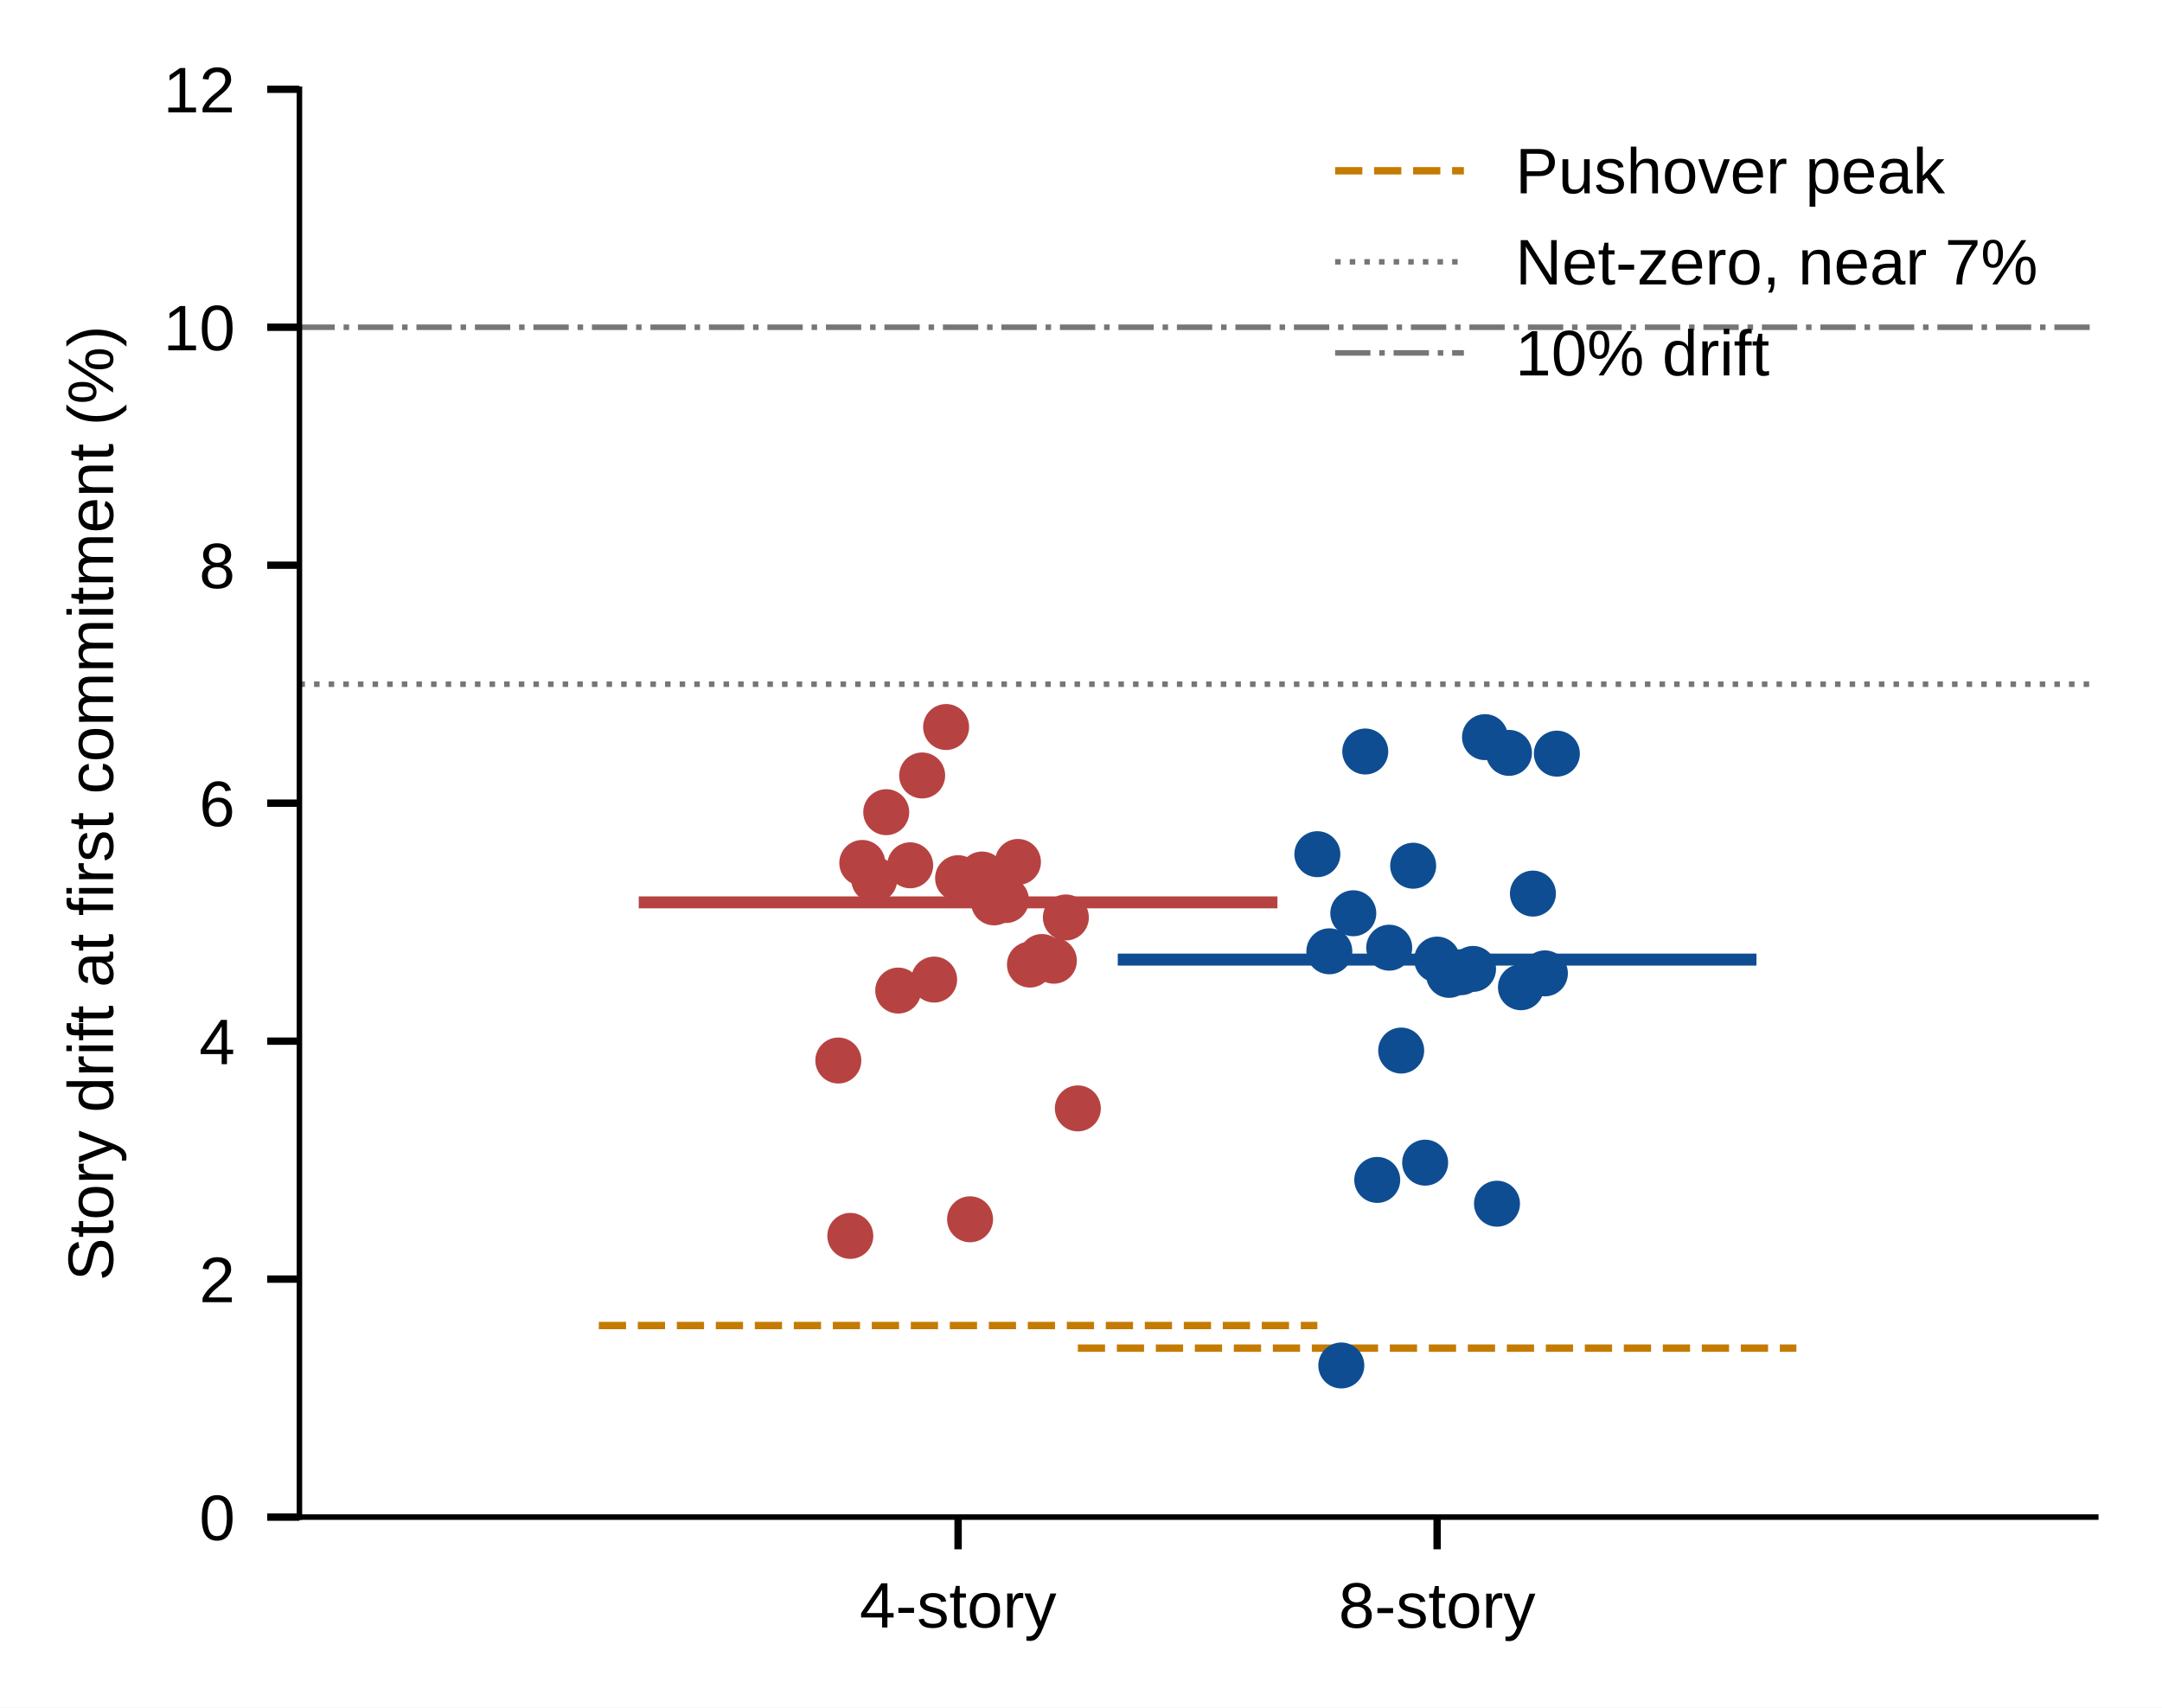
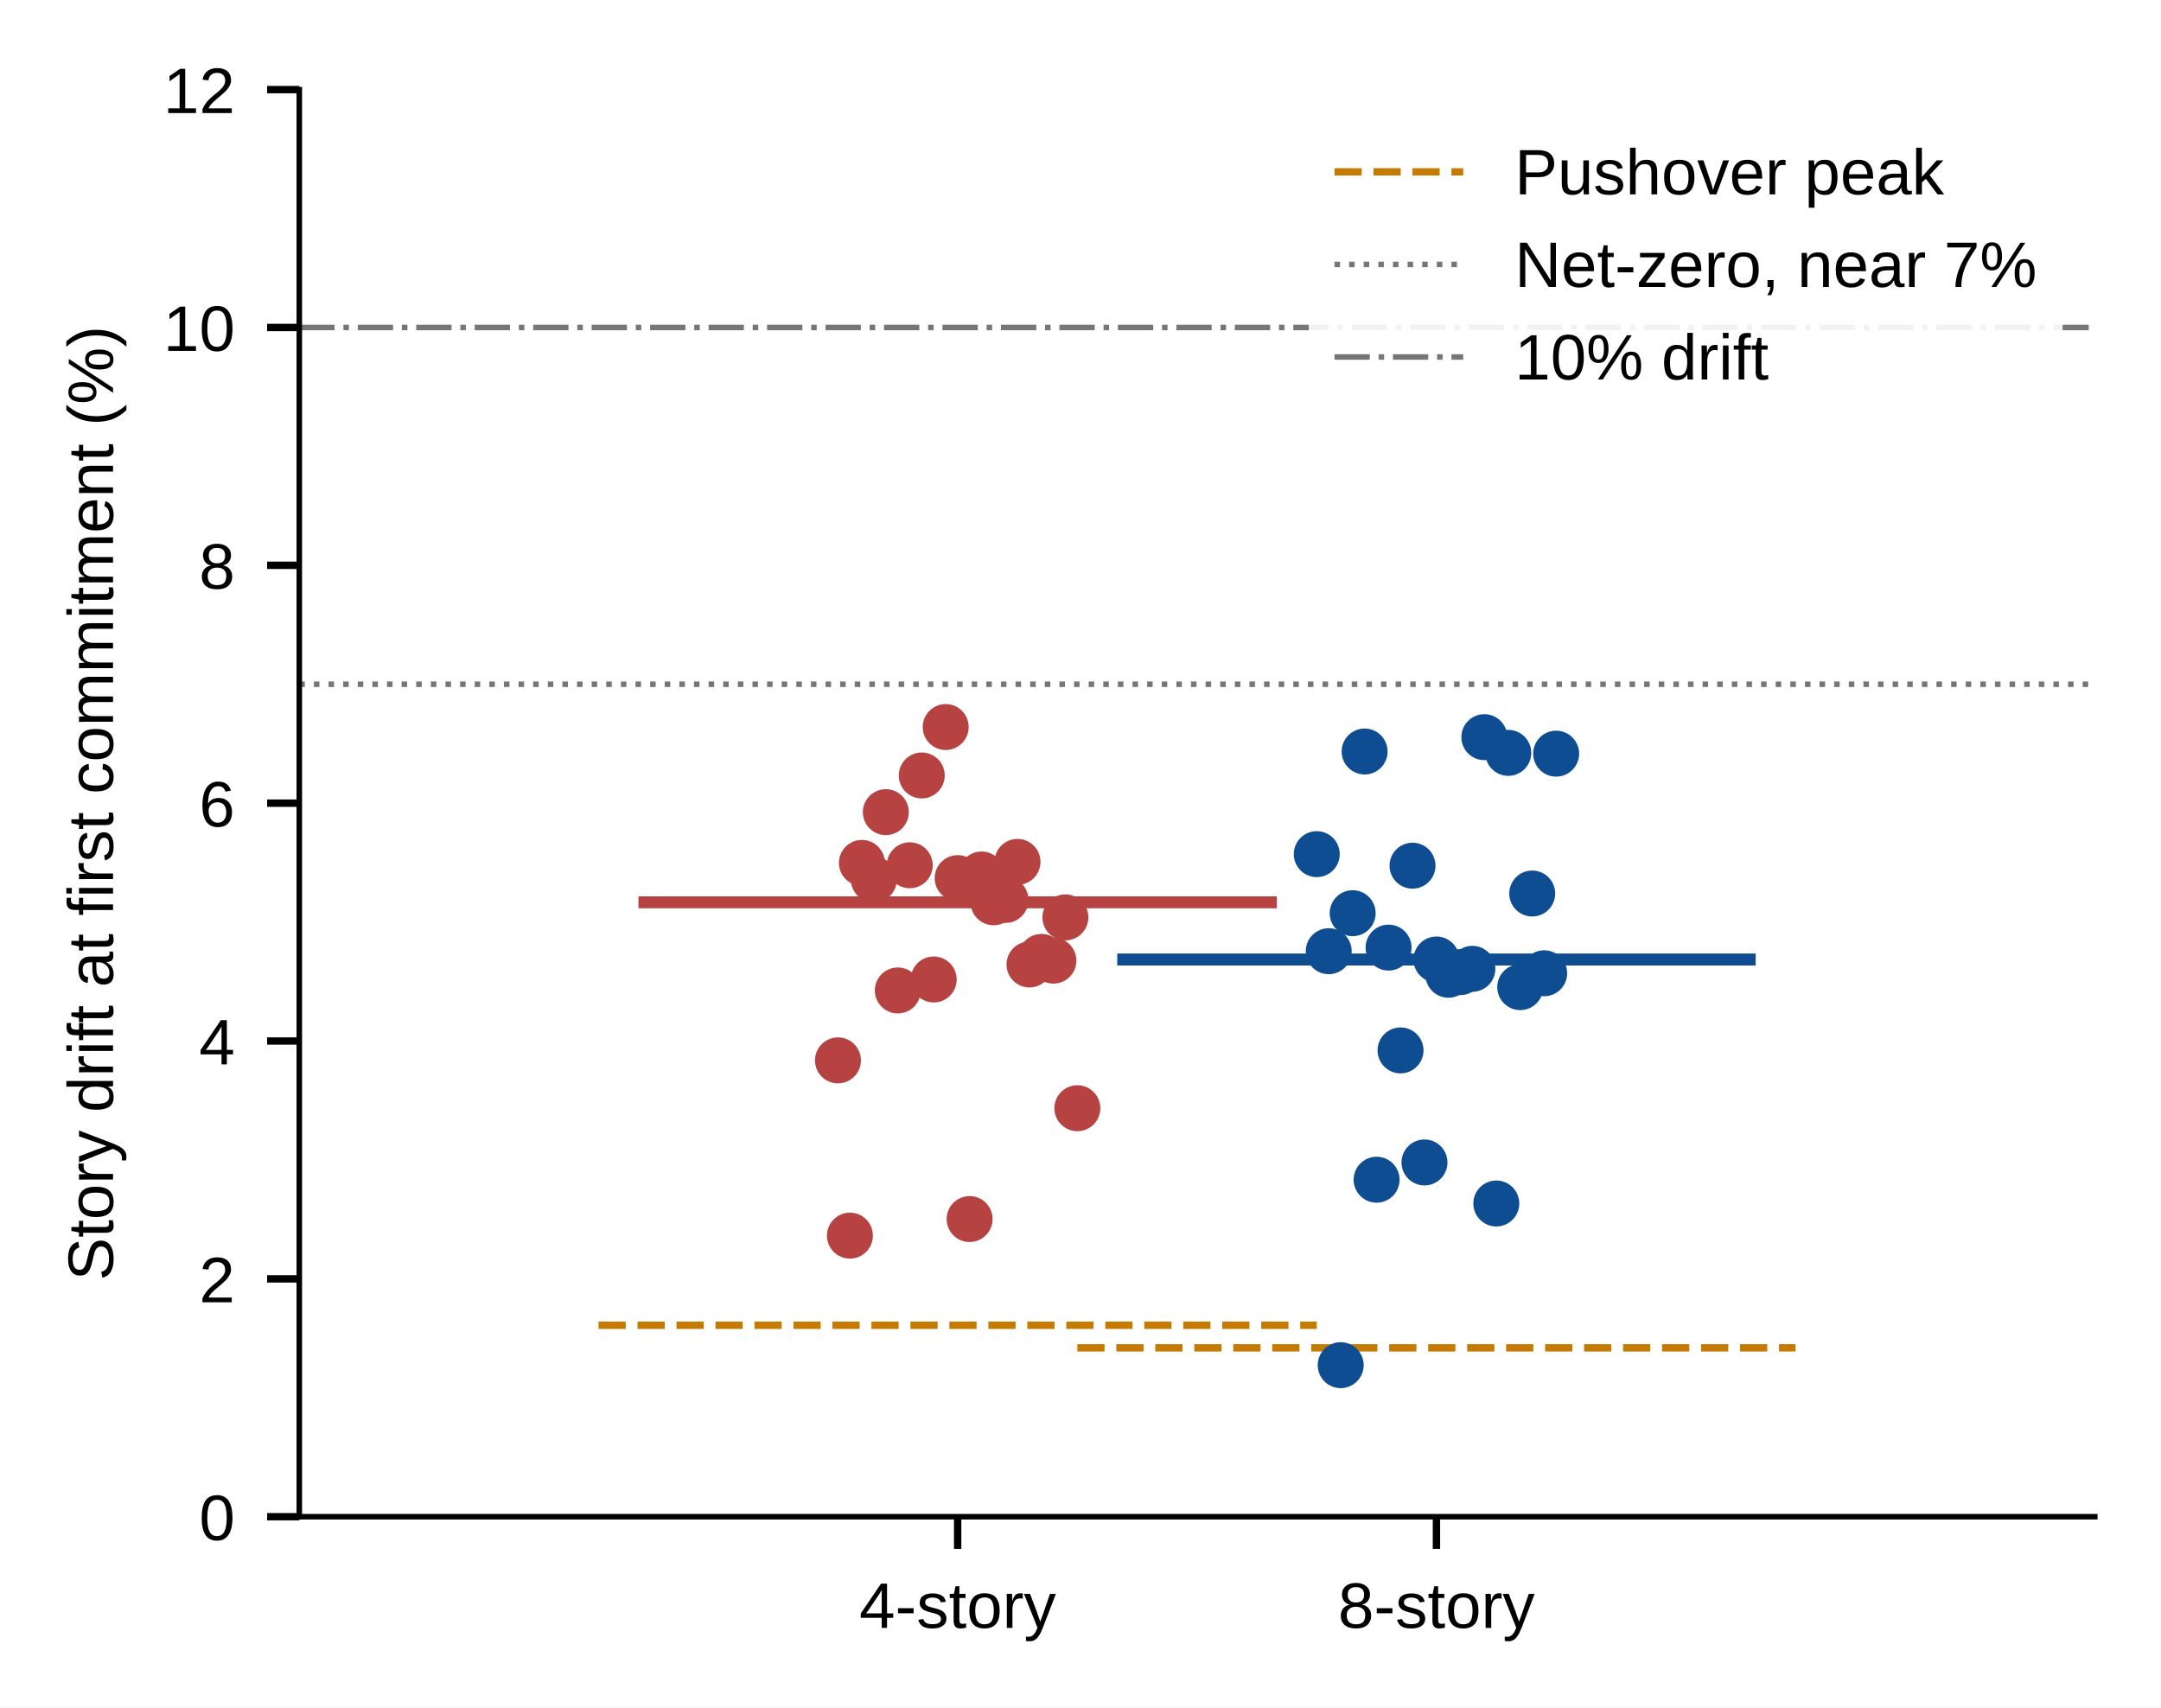
- <svg xmlns="http://www.w3.org/2000/svg" xmlns:xlink="http://www.w3.org/1999/xlink" width="235.054pt" height="185.642pt" viewBox="0 0 235.054 185.642" version="1.1">
+ <svg xmlns="http://www.w3.org/2000/svg" xmlns:xlink="http://www.w3.org/1999/xlink" width="235.055pt" height="185.75pt" viewBox="0 0 235.055 185.75" version="1.1">
  <defs>
    <style type="text/css">*{stroke-linejoin: round; stroke-linecap: butt}</style>
  </defs>
  <g id="figure_1">
    <g id="patch_1">
-       <path d="M 0 185.642  L 235.054 185.642  L 235.054 0  L 0 0  z " style="fill: #ffffff" />
+       <path d="M 0 185.75  L 235.055 185.75  L 235.055 0  L 0 0  z " style="fill: #ffffff" />
    </g>
    <g id="axes_1">
      <g id="patch_2">
-         <path d="M 32.554 164.937  L 227.854 164.937  L 227.854 9.705  L 32.554 9.705  z " style="fill: #ffffff" />
+         <path d="M 32.555 164.98  L 227.855 164.98  L 227.855 9.748  L 32.555 9.748  z " style="fill: #ffffff" />
      </g>
      <g id="matplotlib.axis_1">
        <g id="xtick_1">
          <g id="line2d_1">
            <defs>
-               <path id="mf97a8b7ea7" d="M 0 0  L 0 3.5  " style="stroke: #000000; stroke-width: 0.8" />
+               <path id="mda094f04a8" d="M 0 0  L 0 3.5  " style="stroke: #000000; stroke-width: 0.8" />
            </defs>
            <g>
-               <use xlink:href="#mf97a8b7ea7" x="104.164" y="164.937" style="stroke: #000000; stroke-width: 0.8" />
+               <use xlink:href="#mda094f04a8" x="104.165" y="164.98" style="stroke: #000000; stroke-width: 0.8" />
            </g>
          </g>
          <g id="text_1">
-             <text style="font-size: 7px; font-family: 'Arial', 'Helvetica', 'DejaVu Sans', sans-serif; text-anchor: middle" x="104.164" y="176.948" transform="rotate(-0 104.1644 176.9477)">4-story</text>
+             <text style="font-size: 7px; font-family: 'Arial', 'Helvetica', 'DejaVu Sans', sans-serif; text-anchor: middle" x="104.165" y="177.076" transform="rotate(-0 104.1648 177.0763)">4-story</text>
          </g>
        </g>
        <g id="xtick_2">
          <g id="line2d_2">
            <g>
-               <use xlink:href="#mf97a8b7ea7" x="156.244" y="164.937" style="stroke: #000000; stroke-width: 0.8" />
+               <use xlink:href="#mda094f04a8" x="156.245" y="164.98" style="stroke: #000000; stroke-width: 0.8" />
            </g>
          </g>
          <g id="text_2">
-             <text style="font-size: 7px; font-family: 'Arial', 'Helvetica', 'DejaVu Sans', sans-serif; text-anchor: middle" x="156.244" y="176.968" transform="rotate(-0 156.2444 176.9685)">8-story</text>
+             <text style="font-size: 7px; font-family: 'Arial', 'Helvetica', 'DejaVu Sans', sans-serif; text-anchor: middle" x="156.245" y="177.076" transform="rotate(-0 156.2448 177.0763)">8-story</text>
          </g>
        </g>
      </g>
      <g id="matplotlib.axis_2">
        <g id="ytick_1">
          <g id="line2d_3">
            <defs>
-               <path id="m60b3e1dde8" d="M 0 0  L -3.5 0  " style="stroke: #000000; stroke-width: 0.8" />
+               <path id="m242ef3b0cb" d="M 0 0  L -3.5 0  " style="stroke: #000000; stroke-width: 0.8" />
            </defs>
            <g>
-               <use xlink:href="#m60b3e1dde8" x="32.554" y="164.937" style="stroke: #000000; stroke-width: 0.8" />
+               <use xlink:href="#m242ef3b0cb" x="32.555" y="164.98" style="stroke: #000000; stroke-width: 0.8" />
            </g>
          </g>
          <g id="text_3">
-             <text style="font-size: 7px; font-family: 'Arial', 'Helvetica', 'DejaVu Sans', sans-serif; text-anchor: end" x="25.554" y="167.442" transform="rotate(-0 25.55438 167.4425)">0</text>
+             <text style="font-size: 7px; font-family: 'Arial', 'Helvetica', 'DejaVu Sans', sans-serif; text-anchor: end" x="25.555" y="167.528" transform="rotate(-0 25.55478 167.5282)">0</text>
          </g>
        </g>
        <g id="ytick_2">
          <g id="line2d_4">
            <g>
-               <use xlink:href="#m60b3e1dde8" x="32.554" y="139.065" style="stroke: #000000; stroke-width: 0.8" />
+               <use xlink:href="#m242ef3b0cb" x="32.555" y="139.108" style="stroke: #000000; stroke-width: 0.8" />
            </g>
          </g>
          <g id="text_4">
-             <text style="font-size: 7px; font-family: 'Arial', 'Helvetica', 'DejaVu Sans', sans-serif; text-anchor: end" x="25.554" y="141.57" transform="rotate(-0 25.55438 141.5705)">2</text>
+             <text style="font-size: 7px; font-family: 'Arial', 'Helvetica', 'DejaVu Sans', sans-serif; text-anchor: end" x="25.555" y="141.656" transform="rotate(-0 25.55478 141.6562)">2</text>
          </g>
        </g>
        <g id="ytick_3">
          <g id="line2d_5">
            <g>
-               <use xlink:href="#m60b3e1dde8" x="32.554" y="113.193" style="stroke: #000000; stroke-width: 0.8" />
+               <use xlink:href="#m242ef3b0cb" x="32.555" y="113.236" style="stroke: #000000; stroke-width: 0.8" />
            </g>
          </g>
          <g id="text_5">
-             <text style="font-size: 7px; font-family: 'Arial', 'Helvetica', 'DejaVu Sans', sans-serif; text-anchor: end" x="25.554" y="115.698" transform="rotate(-0 25.55438 115.6985)">4</text>
+             <text style="font-size: 7px; font-family: 'Arial', 'Helvetica', 'DejaVu Sans', sans-serif; text-anchor: end" x="25.555" y="115.784" transform="rotate(-0 25.55478 115.7842)">4</text>
          </g>
        </g>
        <g id="ytick_4">
          <g id="line2d_6">
            <g>
-               <use xlink:href="#m60b3e1dde8" x="32.554" y="87.321" style="stroke: #000000; stroke-width: 0.8" />
+               <use xlink:href="#m242ef3b0cb" x="32.555" y="87.364" style="stroke: #000000; stroke-width: 0.8" />
            </g>
          </g>
          <g id="text_6">
-             <text style="font-size: 7px; font-family: 'Arial', 'Helvetica', 'DejaVu Sans', sans-serif; text-anchor: end" x="25.554" y="89.826" transform="rotate(-0 25.55438 89.82647)">6</text>
+             <text style="font-size: 7px; font-family: 'Arial', 'Helvetica', 'DejaVu Sans', sans-serif; text-anchor: end" x="25.555" y="89.912" transform="rotate(-0 25.55478 89.91219)">6</text>
          </g>
        </g>
        <g id="ytick_5">
          <g id="line2d_7">
            <g>
-               <use xlink:href="#m60b3e1dde8" x="32.554" y="61.449" style="stroke: #000000; stroke-width: 0.8" />
+               <use xlink:href="#m242ef3b0cb" x="32.555" y="61.492" style="stroke: #000000; stroke-width: 0.8" />
            </g>
          </g>
          <g id="text_7">
-             <text style="font-size: 7px; font-family: 'Arial', 'Helvetica', 'DejaVu Sans', sans-serif; text-anchor: end" x="25.554" y="63.954" transform="rotate(-0 25.55438 63.95447)">8</text>
+             <text style="font-size: 7px; font-family: 'Arial', 'Helvetica', 'DejaVu Sans', sans-serif; text-anchor: end" x="25.555" y="64.04" transform="rotate(-0 25.55478 64.04019)">8</text>
          </g>
        </g>
        <g id="ytick_6">
          <g id="line2d_8">
            <g>
-               <use xlink:href="#m60b3e1dde8" x="32.554" y="35.577" style="stroke: #000000; stroke-width: 0.8" />
+               <use xlink:href="#m242ef3b0cb" x="32.555" y="35.62" style="stroke: #000000; stroke-width: 0.8" />
            </g>
          </g>
          <g id="text_8">
-             <text style="font-size: 7px; font-family: 'Arial', 'Helvetica', 'DejaVu Sans', sans-serif; text-anchor: end" x="25.554" y="38.082" transform="rotate(-0 25.55438 38.08247)">10</text>
+             <text style="font-size: 7px; font-family: 'Arial', 'Helvetica', 'DejaVu Sans', sans-serif; text-anchor: end" x="25.555" y="38.168" transform="rotate(-0 25.55478 38.16819)">10</text>
          </g>
        </g>
        <g id="ytick_7">
          <g id="line2d_9">
            <g>
-               <use xlink:href="#m60b3e1dde8" x="32.554" y="9.705" style="stroke: #000000; stroke-width: 0.8" />
+               <use xlink:href="#m242ef3b0cb" x="32.555" y="9.748" style="stroke: #000000; stroke-width: 0.8" />
            </g>
          </g>
          <g id="text_9">
-             <text style="font-size: 7px; font-family: 'Arial', 'Helvetica', 'DejaVu Sans', sans-serif; text-anchor: end" x="25.554" y="12.21" transform="rotate(-0 25.55438 12.21047)">12</text>
+             <text style="font-size: 7px; font-family: 'Arial', 'Helvetica', 'DejaVu Sans', sans-serif; text-anchor: end" x="25.555" y="12.296" transform="rotate(-0 25.55478 12.29619)">12</text>
          </g>
        </g>
        <g id="text_10">
-           <text style="font-size: 7px; font-family: 'Arial', 'Helvetica', 'DejaVu Sans', sans-serif; text-anchor: middle" x="12.296" y="87.321" transform="rotate(-90 12.29578 87.32123)">Story drift at first commitment (%)</text>
+           <text style="font-size: 7px; font-family: 'Arial', 'Helvetica', 'DejaVu Sans', sans-serif; text-anchor: middle" x="12.296" y="87.364" transform="rotate(-90 12.29619 87.3641)">Story drift at first commitment (%)</text>
        </g>
      </g>
      <g id="LineCollection_1">
-         <path d="M 69.444 98.105  L 138.884 98.105  " clip-path="url(#p9830cef9e4)" style="fill: none; stroke: #b64342; stroke-width: 1.3" />
+         <path d="M 69.445 98.148  L 138.885 98.148  " clip-path="url(#p50c30b26a9)" style="fill: none; stroke: #b64342; stroke-width: 1.3" />
      </g>
      <g id="line2d_10">
-         <path d="M 65.104 144.11  L 143.224 144.11  " clip-path="url(#p9830cef9e4)" style="fill: none; stroke-dasharray: 2.96,1.28; stroke-dashoffset: 0; stroke: #c47b00; stroke-width: 0.8" />
+         <path d="M 65.105 144.153  L 143.225 144.153  " clip-path="url(#p50c30b26a9)" style="fill: none; stroke-dasharray: 2.96,1.28; stroke-dashoffset: 0; stroke: #c47b00; stroke-width: 0.8" />
      </g>
      <g id="LineCollection_2">
-         <path d="M 121.524 104.327  L 190.964 104.327  " clip-path="url(#p9830cef9e4)" style="fill: none; stroke: #0f4d92; stroke-width: 1.3" />
+         <path d="M 121.525 104.37  L 190.965 104.37  " clip-path="url(#p50c30b26a9)" style="fill: none; stroke: #0f4d92; stroke-width: 1.3" />
      </g>
      <g id="line2d_11">
-         <path d="M 117.184 146.568  L 195.304 146.568  " clip-path="url(#p9830cef9e4)" style="fill: none; stroke-dasharray: 2.96,1.28; stroke-dashoffset: 0; stroke: #c47b00; stroke-width: 0.8" />
+         <path d="M 117.185 146.611  L 195.305 146.611  " clip-path="url(#p50c30b26a9)" style="fill: none; stroke-dasharray: 2.96,1.28; stroke-dashoffset: 0; stroke: #c47b00; stroke-width: 0.8" />
      </g>
      <g id="line2d_12" />
      <g id="line2d_13">
-         <path d="M 32.554 74.385  L 227.854 74.385  " clip-path="url(#p9830cef9e4)" style="fill: none; stroke-dasharray: 0.6,0.99; stroke-dashoffset: 0; stroke: #767676; stroke-width: 0.6" />
+         <path d="M 32.555 74.428  L 227.855 74.428  " clip-path="url(#p50c30b26a9)" style="fill: none; stroke-dasharray: 0.6,0.99; stroke-dashoffset: 0; stroke: #767676; stroke-width: 0.6" />
      </g>
      <g id="line2d_14">
-         <path d="M 32.554 35.577  L 227.854 35.577  " clip-path="url(#p9830cef9e4)" style="fill: none; stroke-dasharray: 3.84,0.96,0.6,0.96; stroke-dashoffset: 0; stroke: #767676; stroke-width: 0.6" />
+         <path d="M 32.555 35.62  L 227.855 35.62  " clip-path="url(#p50c30b26a9)" style="fill: none; stroke-dasharray: 3.84,0.96,0.6,0.96; stroke-dashoffset: 0; stroke: #767676; stroke-width: 0.6" />
      </g>
      <g id="patch_3">
-         <path d="M 32.554 164.937  L 32.554 9.705  " style="fill: none; stroke: #000000; stroke-width: 0.6; stroke-linejoin: miter; stroke-linecap: square" />
+         <path d="M 32.555 164.98  L 32.555 9.748  " style="fill: none; stroke: #000000; stroke-width: 0.6; stroke-linejoin: miter; stroke-linecap: square" />
      </g>
      <g id="patch_4">
-         <path d="M 32.554 164.937  L 227.854 164.937  " style="fill: none; stroke: #000000; stroke-width: 0.6; stroke-linejoin: miter; stroke-linecap: square" />
+         <path d="M 32.555 164.98  L 227.855 164.98  " style="fill: none; stroke: #000000; stroke-width: 0.6; stroke-linejoin: miter; stroke-linecap: square" />
      </g>
      <g id="PathCollection_1">
        <defs>
-           <path id="md0896bf6d9" d="M 0 2  C 0.53 2 1.039 1.789 1.414 1.414  C 1.789 1.039 2 0.53 2 0  C 2 -0.53 1.789 -1.039 1.414 -1.414  C 1.039 -1.789 0.53 -2 0 -2  C -0.53 -2 -1.039 -1.789 -1.414 -1.414  C -1.789 -1.039 -2 -0.53 -2 0  C -2 0.53 -1.789 1.039 -1.414 1.414  C -1.039 1.789 -0.53 2 0 2  z " style="stroke: #b64342" />
+           <path id="m1b26f90bf1" d="M 0 2  C 0.53 2 1.039 1.789 1.414 1.414  C 1.789 1.039 2 0.53 2 0  C 2 -0.53 1.789 -1.039 1.414 -1.414  C 1.039 -1.789 0.53 -2 0 -2  C -0.53 -2 -1.039 -1.789 -1.414 -1.414  C -1.789 -1.039 -2 -0.53 -2 0  C -2 0.53 -1.789 1.039 -1.414 1.414  C -1.039 1.789 -0.53 2 0 2  z " style="stroke: #b64342" />
        </defs>
-         <g clip-path="url(#p9830cef9e4)">
-           <use xlink:href="#md0896bf6d9" x="91.144" y="115.299" style="fill: #b64342; stroke: #b64342" />
-           <use xlink:href="#md0896bf6d9" x="92.446" y="134.364" style="fill: #b64342; stroke: #b64342" />
-           <use xlink:href="#md0896bf6d9" x="93.748" y="93.819" style="fill: #b64342; stroke: #b64342" />
-           <use xlink:href="#md0896bf6d9" x="95.05" y="95.626" style="fill: #b64342; stroke: #b64342" />
-           <use xlink:href="#md0896bf6d9" x="96.352" y="88.3" style="fill: #b64342; stroke: #b64342" />
-           <use xlink:href="#md0896bf6d9" x="97.654" y="107.695" style="fill: #b64342; stroke: #b64342" />
-           <use xlink:href="#md0896bf6d9" x="98.956" y="94.075" style="fill: #b64342; stroke: #b64342" />
-           <use xlink:href="#md0896bf6d9" x="100.258" y="84.308" style="fill: #b64342; stroke: #b64342" />
-           <use xlink:href="#md0896bf6d9" x="101.56" y="106.501" style="fill: #b64342; stroke: #b64342" />
-           <use xlink:href="#md0896bf6d9" x="102.862" y="79.041" style="fill: #b64342; stroke: #b64342" />
-           <use xlink:href="#md0896bf6d9" x="104.164" y="95.476" style="fill: #b64342; stroke: #b64342" />
-           <use xlink:href="#md0896bf6d9" x="105.466" y="132.56" style="fill: #b64342; stroke: #b64342" />
-           <use xlink:href="#md0896bf6d9" x="106.768" y="95.078" style="fill: #b64342; stroke: #b64342" />
-           <use xlink:href="#md0896bf6d9" x="108.07" y="98.105" style="fill: #b64342; stroke: #b64342" />
-           <use xlink:href="#md0896bf6d9" x="109.372" y="97.85" style="fill: #b64342; stroke: #b64342" />
-           <use xlink:href="#md0896bf6d9" x="110.674" y="93.709" style="fill: #b64342; stroke: #b64342" />
-           <use xlink:href="#md0896bf6d9" x="111.976" y="104.867" style="fill: #b64342; stroke: #b64342" />
-           <use xlink:href="#md0896bf6d9" x="113.278" y="104.046" style="fill: #b64342; stroke: #b64342" />
-           <use xlink:href="#md0896bf6d9" x="114.58" y="104.449" style="fill: #b64342; stroke: #b64342" />
-           <use xlink:href="#md0896bf6d9" x="115.882" y="99.746" style="fill: #b64342; stroke: #b64342" />
-           <use xlink:href="#md0896bf6d9" x="117.184" y="120.504" style="fill: #b64342; stroke: #b64342" />
+         <g clip-path="url(#p50c30b26a9)">
+           <use xlink:href="#m1b26f90bf1" x="91.145" y="115.342" style="fill: #b64342; stroke: #b64342" />
+           <use xlink:href="#m1b26f90bf1" x="92.447" y="134.407" style="fill: #b64342; stroke: #b64342" />
+           <use xlink:href="#m1b26f90bf1" x="93.749" y="93.862" style="fill: #b64342; stroke: #b64342" />
+           <use xlink:href="#m1b26f90bf1" x="95.051" y="95.668" style="fill: #b64342; stroke: #b64342" />
+           <use xlink:href="#m1b26f90bf1" x="96.353" y="88.343" style="fill: #b64342; stroke: #b64342" />
+           <use xlink:href="#m1b26f90bf1" x="97.655" y="107.738" style="fill: #b64342; stroke: #b64342" />
+           <use xlink:href="#m1b26f90bf1" x="98.957" y="94.118" style="fill: #b64342; stroke: #b64342" />
+           <use xlink:href="#m1b26f90bf1" x="100.259" y="84.351" style="fill: #b64342; stroke: #b64342" />
+           <use xlink:href="#m1b26f90bf1" x="101.561" y="106.544" style="fill: #b64342; stroke: #b64342" />
+           <use xlink:href="#m1b26f90bf1" x="102.863" y="79.084" style="fill: #b64342; stroke: #b64342" />
+           <use xlink:href="#m1b26f90bf1" x="104.165" y="95.518" style="fill: #b64342; stroke: #b64342" />
+           <use xlink:href="#m1b26f90bf1" x="105.467" y="132.603" style="fill: #b64342; stroke: #b64342" />
+           <use xlink:href="#m1b26f90bf1" x="106.769" y="95.121" style="fill: #b64342; stroke: #b64342" />
+           <use xlink:href="#m1b26f90bf1" x="108.071" y="98.148" style="fill: #b64342; stroke: #b64342" />
+           <use xlink:href="#m1b26f90bf1" x="109.373" y="97.893" style="fill: #b64342; stroke: #b64342" />
+           <use xlink:href="#m1b26f90bf1" x="110.675" y="93.751" style="fill: #b64342; stroke: #b64342" />
+           <use xlink:href="#m1b26f90bf1" x="111.977" y="104.91" style="fill: #b64342; stroke: #b64342" />
+           <use xlink:href="#m1b26f90bf1" x="113.279" y="104.089" style="fill: #b64342; stroke: #b64342" />
+           <use xlink:href="#m1b26f90bf1" x="114.581" y="104.492" style="fill: #b64342; stroke: #b64342" />
+           <use xlink:href="#m1b26f90bf1" x="115.883" y="99.789" style="fill: #b64342; stroke: #b64342" />
+           <use xlink:href="#m1b26f90bf1" x="117.185" y="120.547" style="fill: #b64342; stroke: #b64342" />
        </g>
      </g>
      <g id="PathCollection_2">
        <defs>
-           <path id="m0e883c046c" d="M 0 2  C 0.53 2 1.039 1.789 1.414 1.414  C 1.789 1.039 2 0.53 2 0  C 2 -0.53 1.789 -1.039 1.414 -1.414  C 1.039 -1.789 0.53 -2 0 -2  C -0.53 -2 -1.039 -1.789 -1.414 -1.414  C -1.789 -1.039 -2 -0.53 -2 0  C -2 0.53 -1.789 1.039 -1.414 1.414  C -1.039 1.789 -0.53 2 0 2  z " style="stroke: #0f4d92" />
+           <path id="m7959d2aaec" d="M 0 2  C 0.53 2 1.039 1.789 1.414 1.414  C 1.789 1.039 2 0.53 2 0  C 2 -0.53 1.789 -1.039 1.414 -1.414  C 1.039 -1.789 0.53 -2 0 -2  C -0.53 -2 -1.039 -1.789 -1.414 -1.414  C -1.789 -1.039 -2 -0.53 -2 0  C -2 0.53 -1.789 1.039 -1.414 1.414  C -1.039 1.789 -0.53 2 0 2  z " style="stroke: #0f4d92" />
        </defs>
-         <g clip-path="url(#p9830cef9e4)">
-           <use xlink:href="#m0e883c046c" x="143.224" y="92.866" style="fill: #0f4d92; stroke: #0f4d92" />
-           <use xlink:href="#m0e883c046c" x="144.526" y="103.425" style="fill: #0f4d92; stroke: #0f4d92" />
-           <use xlink:href="#m0e883c046c" x="145.828" y="148.453" style="fill: #0f4d92; stroke: #0f4d92" />
-           <use xlink:href="#m0e883c046c" x="147.13" y="99.289" style="fill: #0f4d92; stroke: #0f4d92" />
-           <use xlink:href="#m0e883c046c" x="148.432" y="81.702" style="fill: #0f4d92; stroke: #0f4d92" />
-           <use xlink:href="#m0e883c046c" x="149.734" y="128.28" style="fill: #0f4d92; stroke: #0f4d92" />
-           <use xlink:href="#m0e883c046c" x="151.036" y="103.032" style="fill: #0f4d92; stroke: #0f4d92" />
-           <use xlink:href="#m0e883c046c" x="152.338" y="114.216" style="fill: #0f4d92; stroke: #0f4d92" />
-           <use xlink:href="#m0e883c046c" x="153.64" y="94.121" style="fill: #0f4d92; stroke: #0f4d92" />
-           <use xlink:href="#m0e883c046c" x="154.942" y="126.403" style="fill: #0f4d92; stroke: #0f4d92" />
-           <use xlink:href="#m0e883c046c" x="156.244" y="104.327" style="fill: #0f4d92; stroke: #0f4d92" />
-           <use xlink:href="#m0e883c046c" x="157.546" y="105.987" style="fill: #0f4d92; stroke: #0f4d92" />
-           <use xlink:href="#m0e883c046c" x="158.848" y="105.7" style="fill: #0f4d92; stroke: #0f4d92" />
-           <use xlink:href="#m0e883c046c" x="160.15" y="105.34" style="fill: #0f4d92; stroke: #0f4d92" />
-           <use xlink:href="#m0e883c046c" x="161.452" y="80.142" style="fill: #0f4d92; stroke: #0f4d92" />
-           <use xlink:href="#m0e883c046c" x="162.754" y="130.866" style="fill: #0f4d92; stroke: #0f4d92" />
-           <use xlink:href="#m0e883c046c" x="164.056" y="81.851" style="fill: #0f4d92; stroke: #0f4d92" />
-           <use xlink:href="#m0e883c046c" x="165.358" y="107.333" style="fill: #0f4d92; stroke: #0f4d92" />
-           <use xlink:href="#m0e883c046c" x="166.66" y="97.15" style="fill: #0f4d92; stroke: #0f4d92" />
-           <use xlink:href="#m0e883c046c" x="167.962" y="105.824" style="fill: #0f4d92; stroke: #0f4d92" />
-           <use xlink:href="#m0e883c046c" x="169.264" y="81.936" style="fill: #0f4d92; stroke: #0f4d92" />
+         <g clip-path="url(#p50c30b26a9)">
+           <use xlink:href="#m7959d2aaec" x="143.225" y="92.909" style="fill: #0f4d92; stroke: #0f4d92" />
+           <use xlink:href="#m7959d2aaec" x="144.527" y="103.467" style="fill: #0f4d92; stroke: #0f4d92" />
+           <use xlink:href="#m7959d2aaec" x="145.829" y="148.496" style="fill: #0f4d92; stroke: #0f4d92" />
+           <use xlink:href="#m7959d2aaec" x="147.131" y="99.332" style="fill: #0f4d92; stroke: #0f4d92" />
+           <use xlink:href="#m7959d2aaec" x="148.433" y="81.745" style="fill: #0f4d92; stroke: #0f4d92" />
+           <use xlink:href="#m7959d2aaec" x="149.735" y="128.323" style="fill: #0f4d92; stroke: #0f4d92" />
+           <use xlink:href="#m7959d2aaec" x="151.037" y="103.075" style="fill: #0f4d92; stroke: #0f4d92" />
+           <use xlink:href="#m7959d2aaec" x="152.339" y="114.258" style="fill: #0f4d92; stroke: #0f4d92" />
+           <use xlink:href="#m7959d2aaec" x="153.641" y="94.164" style="fill: #0f4d92; stroke: #0f4d92" />
+           <use xlink:href="#m7959d2aaec" x="154.943" y="126.446" style="fill: #0f4d92; stroke: #0f4d92" />
+           <use xlink:href="#m7959d2aaec" x="156.245" y="104.37" style="fill: #0f4d92; stroke: #0f4d92" />
+           <use xlink:href="#m7959d2aaec" x="157.547" y="106.03" style="fill: #0f4d92; stroke: #0f4d92" />
+           <use xlink:href="#m7959d2aaec" x="158.849" y="105.742" style="fill: #0f4d92; stroke: #0f4d92" />
+           <use xlink:href="#m7959d2aaec" x="160.151" y="105.383" style="fill: #0f4d92; stroke: #0f4d92" />
+           <use xlink:href="#m7959d2aaec" x="161.453" y="80.185" style="fill: #0f4d92; stroke: #0f4d92" />
+           <use xlink:href="#m7959d2aaec" x="162.755" y="130.909" style="fill: #0f4d92; stroke: #0f4d92" />
+           <use xlink:href="#m7959d2aaec" x="164.057" y="81.893" style="fill: #0f4d92; stroke: #0f4d92" />
+           <use xlink:href="#m7959d2aaec" x="165.359" y="107.375" style="fill: #0f4d92; stroke: #0f4d92" />
+           <use xlink:href="#m7959d2aaec" x="166.661" y="97.193" style="fill: #0f4d92; stroke: #0f4d92" />
+           <use xlink:href="#m7959d2aaec" x="167.963" y="105.867" style="fill: #0f4d92; stroke: #0f4d92" />
+           <use xlink:href="#m7959d2aaec" x="169.265" y="81.979" style="fill: #0f4d92; stroke: #0f4d92" />
        </g>
      </g>
      <g id="legend_1">
+         <g id="patch_5">
+           <path d="M 143.755 45.556  L 222.955 45.556  Q 224.355 45.556 224.355 44.156  L 224.355 14.648  Q 224.355 13.248 222.955 13.248  L 143.755 13.248  Q 142.355 13.248 142.355 14.648  L 142.355 44.156  Q 142.355 45.556 143.755 45.556  z " style="fill: #ffffff; opacity: 0.9" />
+         </g>
        <g id="line2d_15">
-           <path d="M 145.155 18.566  L 152.155 18.566  L 159.155 18.566  " style="fill: none; stroke-dasharray: 2.96,1.28; stroke-dashoffset: 0; stroke: #c47b00; stroke-width: 0.8" />
+           <path d="M 145.155 18.694  L 152.155 18.694  L 159.155 18.694  " style="fill: none; stroke-dasharray: 2.96,1.28; stroke-dashoffset: 0; stroke: #c47b00; stroke-width: 0.8" />
        </g>
        <g id="text_11">
-           <text style="font-size: 7px; font-family: 'Arial', 'Helvetica', 'DejaVu Sans', sans-serif; text-anchor: start" x="164.755" y="21.016" transform="rotate(-0 164.7548 21.0157)">Pushover peak</text>
+           <text style="font-size: 7px; font-family: 'Arial', 'Helvetica', 'DejaVu Sans', sans-serif; text-anchor: start" x="164.755" y="21.144" transform="rotate(-0 164.7553 21.14429)">Pushover peak</text>
        </g>
        <g id="line2d_16">
-           <path d="M 145.155 28.467  L 152.155 28.467  L 159.155 28.467  " style="fill: none; stroke-dasharray: 0.6,0.99; stroke-dashoffset: 0; stroke: #767676; stroke-width: 0.6" />
+           <path d="M 145.155 28.764  L 152.155 28.764  L 159.155 28.764  " style="fill: none; stroke-dasharray: 0.6,0.99; stroke-dashoffset: 0; stroke: #767676; stroke-width: 0.6" />
        </g>
        <g id="text_12">
-           <text style="font-size: 7px; font-family: 'Arial', 'Helvetica', 'DejaVu Sans', sans-serif; text-anchor: start" x="164.755" y="30.917" transform="rotate(-0 164.7548 30.91742)">Net-zero, near 7%</text>
+           <text style="font-size: 7px; font-family: 'Arial', 'Helvetica', 'DejaVu Sans', sans-serif; text-anchor: start" x="164.755" y="31.214" transform="rotate(-0 164.7553 31.21362)">Net-zero, near 7%</text>
        </g>
        <g id="line2d_17">
-           <path d="M 145.155 38.369  L 152.155 38.369  L 159.155 38.369  " style="fill: none; stroke-dasharray: 3.84,0.96,0.6,0.96; stroke-dashoffset: 0; stroke: #767676; stroke-width: 0.6" />
+           <path d="M 145.155 38.833  L 152.155 38.833  L 159.155 38.833  " style="fill: none; stroke-dasharray: 3.84,0.96,0.6,0.96; stroke-dashoffset: 0; stroke: #767676; stroke-width: 0.6" />
        </g>
        <g id="text_13">
-           <text style="font-size: 7px; font-family: 'Arial', 'Helvetica', 'DejaVu Sans', sans-serif; text-anchor: start" x="164.755" y="40.819" transform="rotate(-0 164.7548 40.81914)">10% drift</text>
+           <text style="font-size: 7px; font-family: 'Arial', 'Helvetica', 'DejaVu Sans', sans-serif; text-anchor: start" x="164.755" y="41.283" transform="rotate(-0 164.7553 41.28296)">10% drift</text>
        </g>
      </g>
    </g>
  </g>
  <defs>
-     <clipPath id="p9830cef9e4">
-       <rect x="32.554" y="9.705" width="195.3" height="155.232" />
+     <clipPath id="p50c30b26a9">
+       <rect x="32.555" y="9.748" width="195.3" height="155.232" />
    </clipPath>
  </defs>
</svg>
